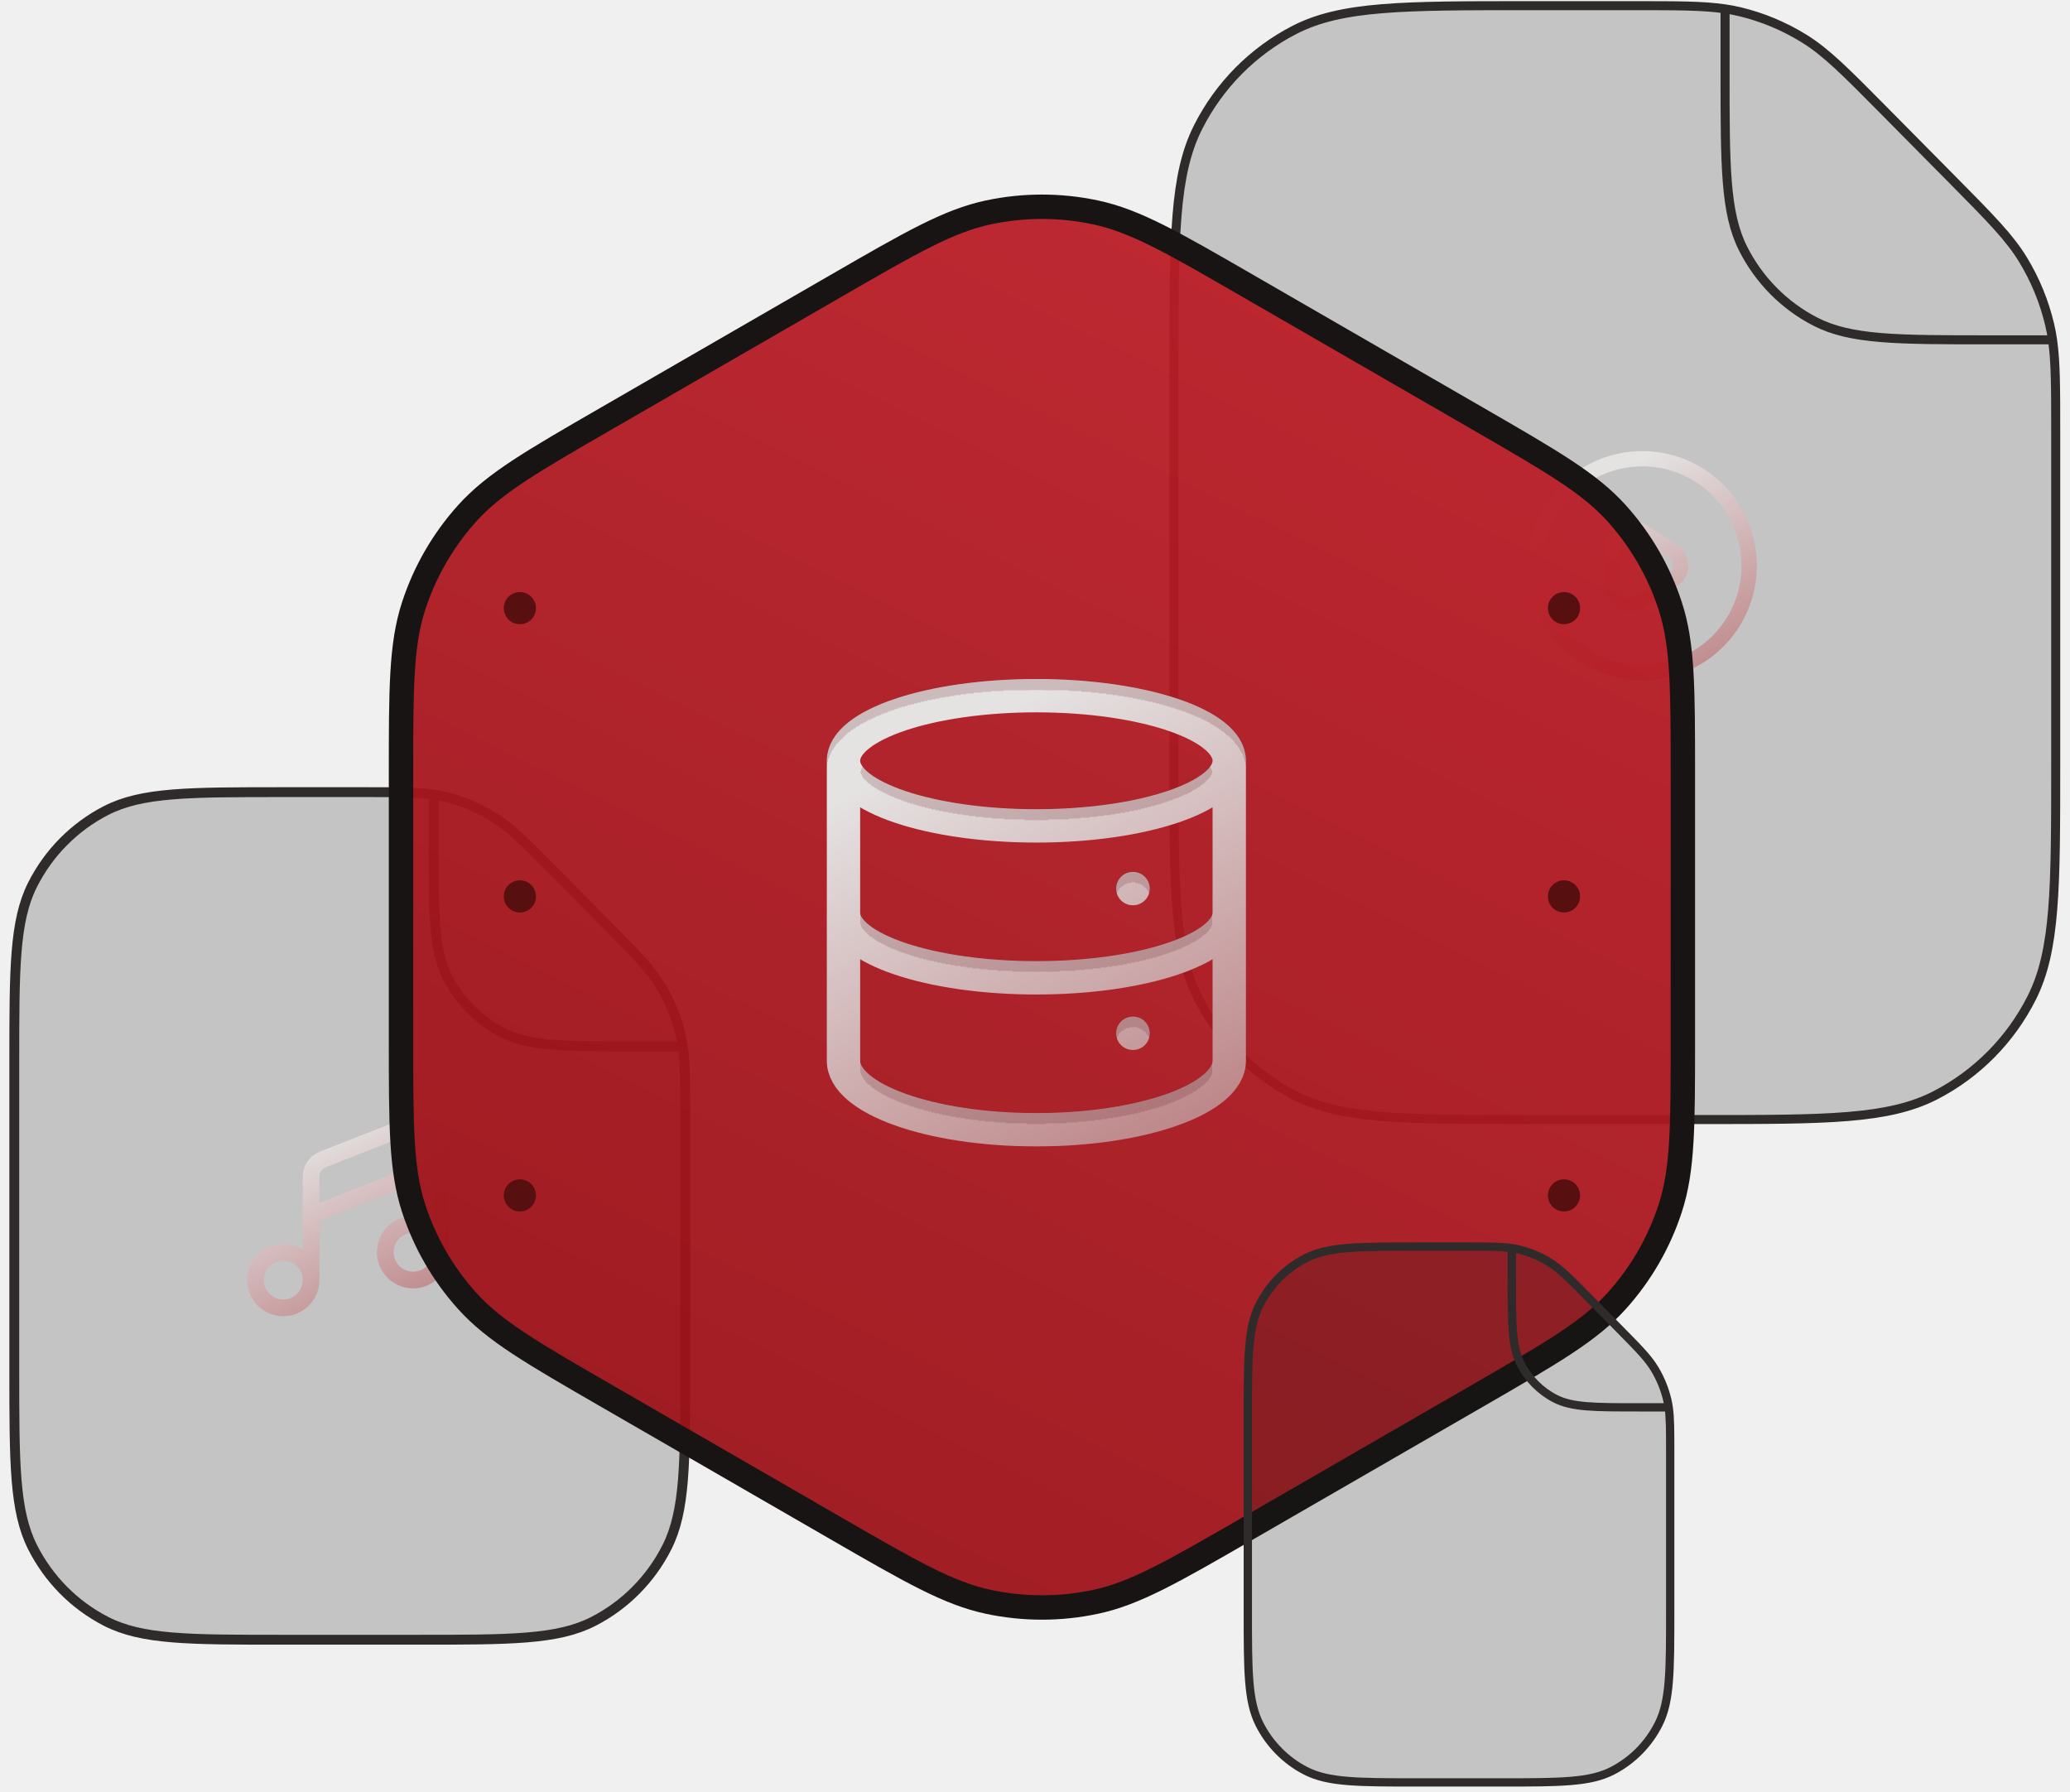
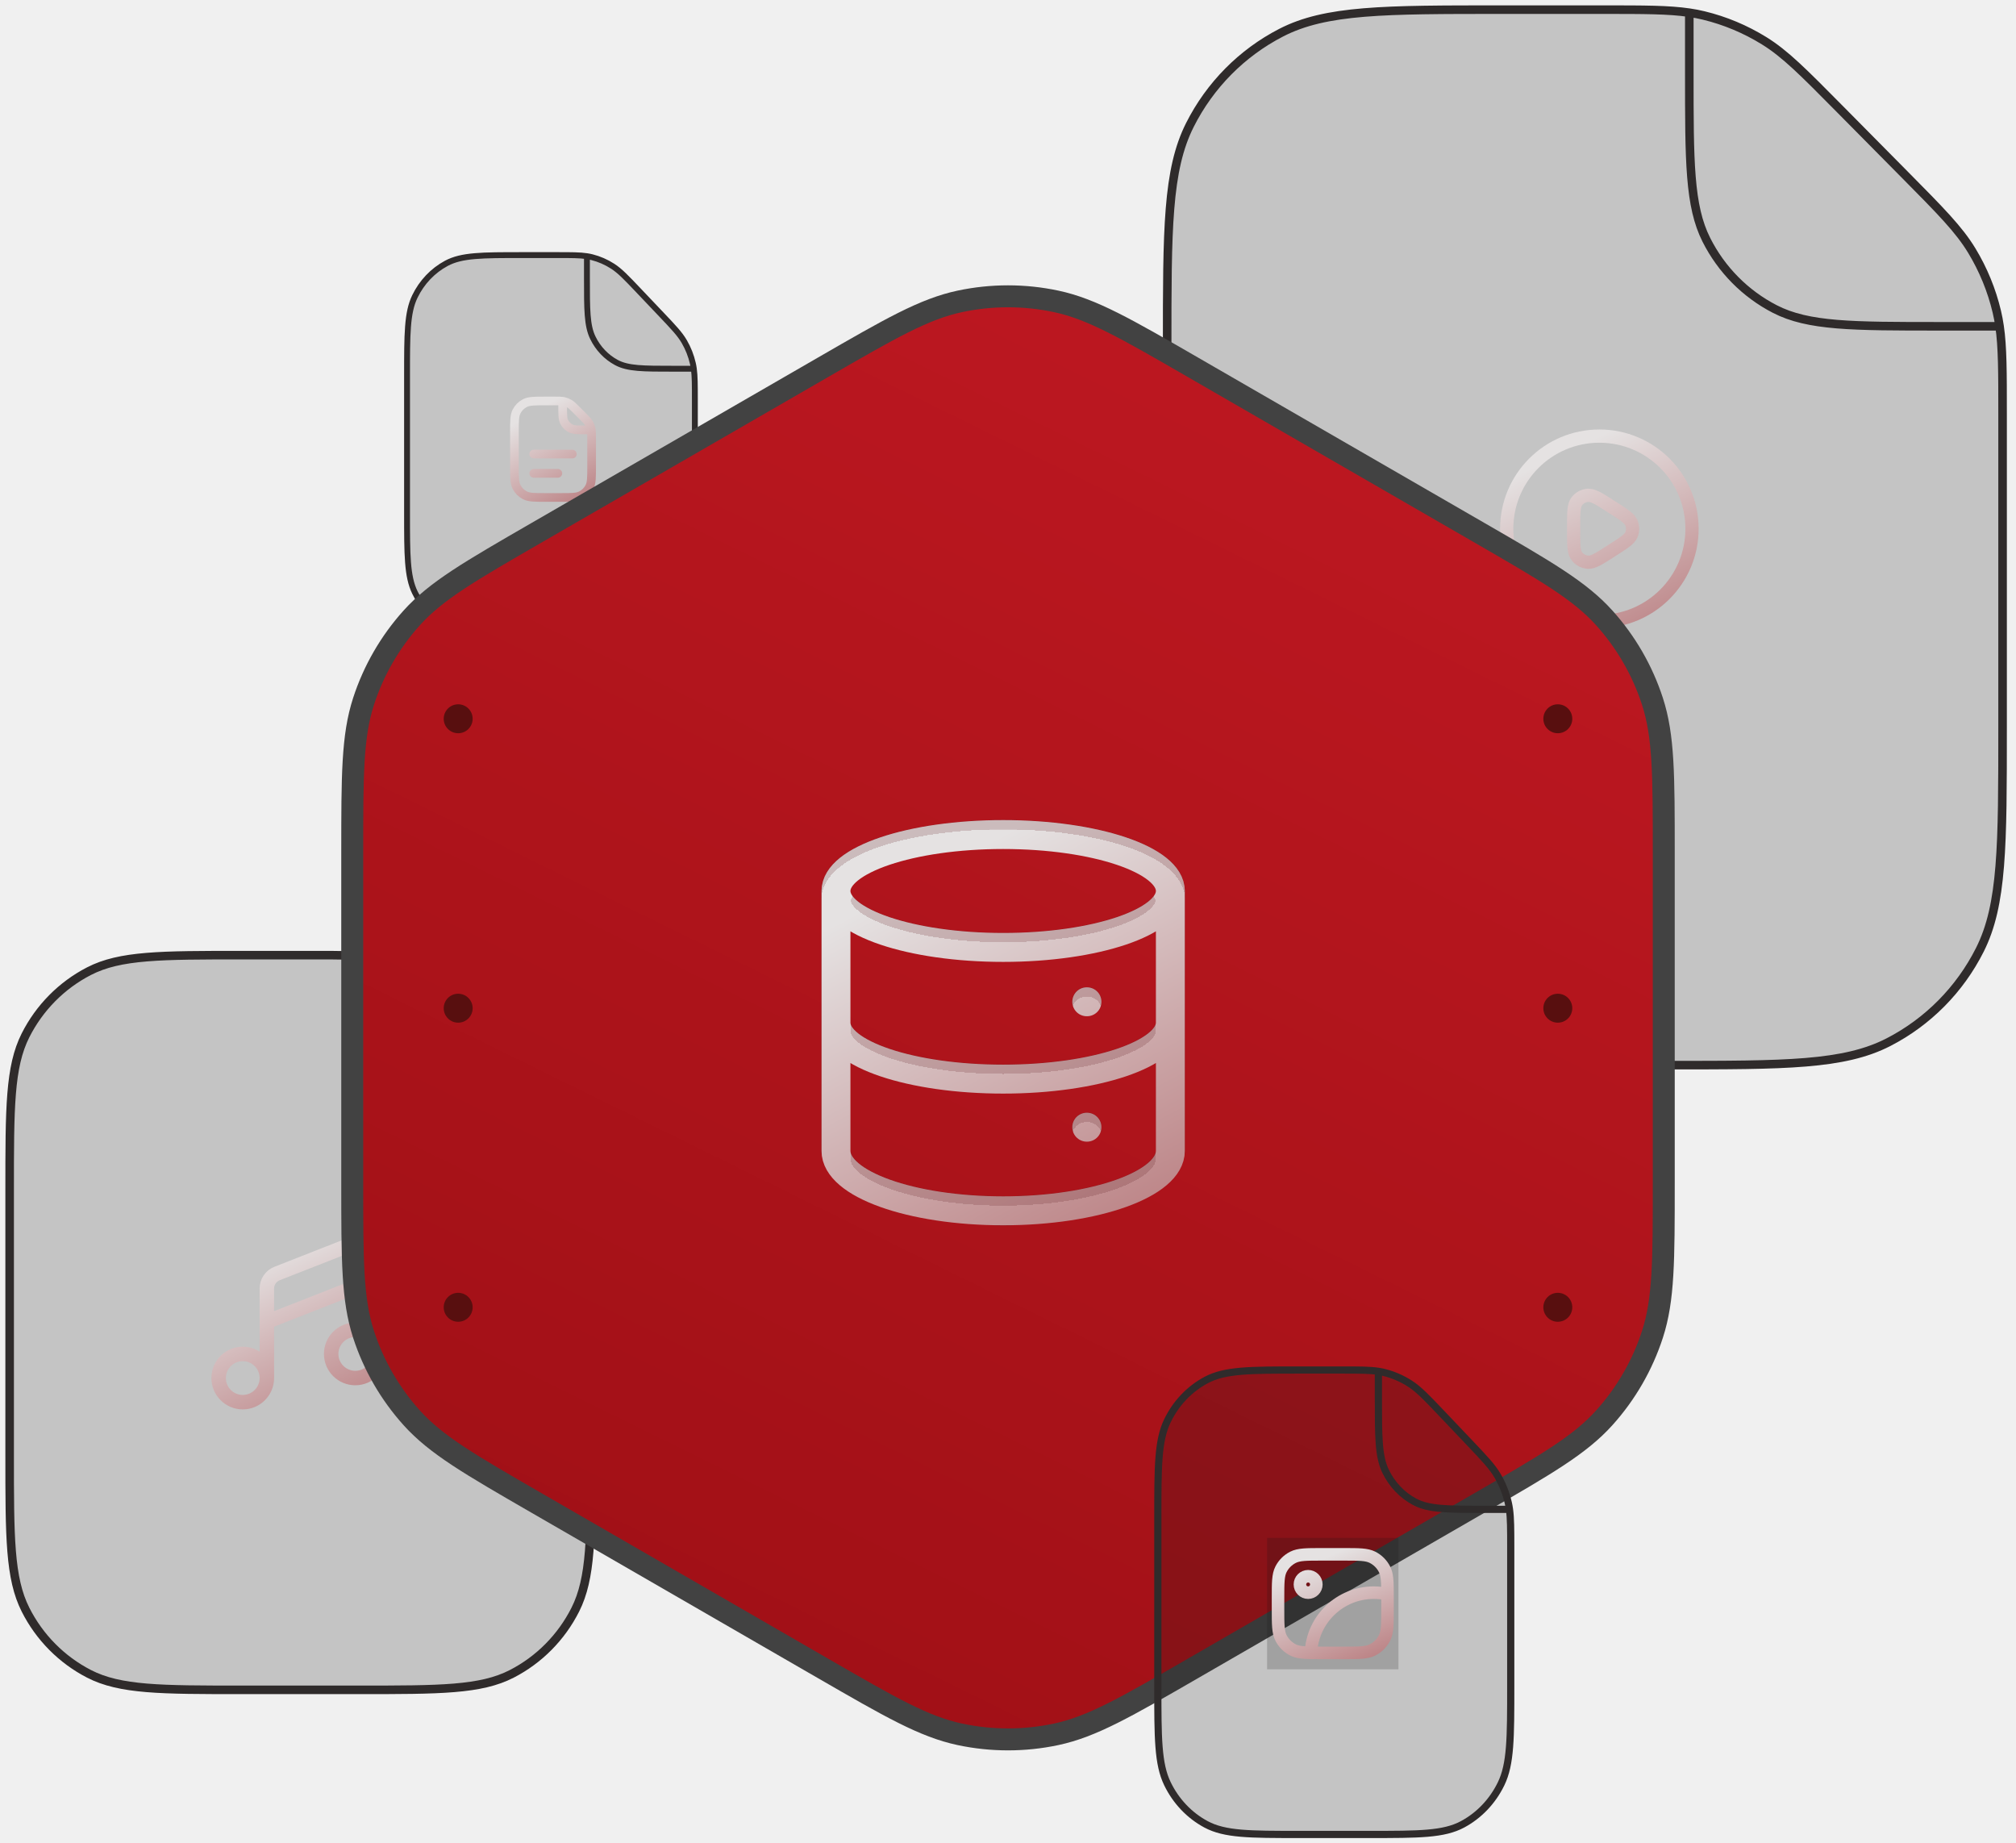
- <svg xmlns="http://www.w3.org/2000/svg" width="186" height="161" viewBox="0 0 186 161" fill="none">
-   <g filter="url(#filter0_b_1986_4941)">
-     <path d="M1.284 122.953C1.284 131.483 1.284 135.748 2.927 139.006C4.372 141.872 6.678 144.202 9.514 145.662C12.738 147.322 16.958 147.322 25.399 147.322H37.457C45.898 147.322 50.118 147.322 53.342 145.662C56.178 144.202 58.484 141.872 59.929 139.006C61.571 135.748 61.571 131.483 61.571 122.953V100.302C61.571 97.305 61.571 95.514 61.355 94.016C61.302 93.651 61.236 93.304 61.155 92.961C60.786 91.407 60.177 89.921 59.35 88.559C58.418 87.022 57.115 85.705 54.508 83.07L49.795 78.307C47.188 75.673 45.885 74.356 44.364 73.414C43.015 72.579 41.545 71.964 40.007 71.591C39.668 71.508 39.324 71.442 38.964 71.389C37.481 71.17 35.708 71.17 32.743 71.17H25.399C16.958 71.17 12.738 71.17 9.514 72.83C6.678 74.29 4.372 76.62 2.927 79.486C1.284 82.744 1.284 87.009 1.284 95.539V122.953Z" fill="#141414" fill-opacity="0.2" />
-     <path d="M38.964 71.389V75.739C38.964 82.136 38.964 85.335 40.196 87.779C41.28 89.928 43.009 91.675 45.136 92.77C47.554 94.016 50.719 94.016 57.05 94.016L61.355 94.016M38.964 71.389C37.481 71.17 35.708 71.17 32.743 71.17H25.399C16.958 71.17 12.738 71.17 9.514 72.83C6.678 74.29 4.372 76.62 2.927 79.486C1.284 82.744 1.284 87.009 1.284 95.539V122.953C1.284 131.483 1.284 135.748 2.927 139.006C4.372 141.872 6.678 144.202 9.514 145.662C12.738 147.322 16.958 147.322 25.399 147.322H37.457C45.898 147.322 50.118 147.322 53.342 145.662C56.178 144.202 58.484 141.872 59.929 139.006C61.571 135.748 61.571 131.483 61.571 122.953V100.302C61.571 97.305 61.571 95.514 61.355 94.016M38.964 71.389C39.324 71.442 39.668 71.508 40.007 71.591C41.545 71.964 43.015 72.579 44.364 73.414C45.885 74.356 47.188 75.673 49.795 78.307L54.508 83.07C57.115 85.705 58.418 87.022 59.35 88.559C60.177 89.921 60.786 91.407 61.155 92.961C61.236 93.304 61.302 93.651 61.355 94.016" stroke="#2F2B2B" stroke-width="0.887" stroke-linecap="round" stroke-linejoin="round" />
+ <svg xmlns="http://www.w3.org/2000/svg" width="209" height="191" viewBox="0 0 209 191" fill="none">
+   <g filter="url(#filter0_b_3761_8967)">
+     <path d="M1 150.783C1 159.313 1 163.578 2.643 166.836C4.088 169.702 6.393 172.032 9.229 173.492C12.453 175.152 16.674 175.152 25.115 175.152H37.172C45.613 175.152 49.834 175.152 53.058 173.492C55.894 172.032 58.199 169.702 59.644 166.836C61.287 163.578 61.287 159.313 61.287 150.783V128.132C61.287 125.135 61.287 123.344 61.07 121.846C61.017 121.481 60.952 121.134 60.871 120.791C60.501 119.237 59.892 117.751 59.066 116.389C58.134 114.852 56.831 113.535 54.224 110.901L49.51 106.137C46.904 103.503 45.6 102.186 44.079 101.244C42.731 100.409 41.261 99.794 39.723 99.421C39.383 99.338 39.04 99.272 38.679 99.219C37.197 99 35.424 99 32.459 99H25.115C16.674 99 12.453 99 9.229 100.66C6.393 102.12 4.088 104.45 2.643 107.316C1 110.574 1 114.839 1 123.369V150.783Z" fill="#141414" fill-opacity="0.2" />
+     <path d="M38.679 99.219V103.569C38.679 109.966 38.679 113.165 39.911 115.609C40.995 117.758 42.724 119.505 44.851 120.601C47.269 121.846 50.435 121.846 56.766 121.846L61.07 121.846M38.679 99.219C37.197 99 35.424 99 32.459 99H25.115C16.674 99 12.453 99 9.229 100.66C6.393 102.12 4.088 104.45 2.643 107.316C1 110.574 1 114.839 1 123.369V150.783C1 159.313 1 163.578 2.643 166.836C4.088 169.702 6.393 172.032 9.229 173.492C12.453 175.152 16.674 175.152 25.115 175.152H37.172C45.613 175.152 49.834 175.152 53.058 173.492C55.894 172.032 58.199 169.702 59.644 166.836C61.287 163.578 61.287 159.313 61.287 150.783V128.132C61.287 125.135 61.287 123.344 61.07 121.846M38.679 99.219C39.04 99.272 39.383 99.338 39.723 99.421C41.261 99.794 42.731 100.409 44.079 101.244C45.6 102.186 46.904 103.503 49.51 106.137L54.224 110.901C56.831 113.535 58.134 114.852 59.066 116.389C59.892 117.751 60.501 119.237 60.871 120.791C60.952 121.134 61.017 121.481 61.07 121.846" stroke="#2F2B2B" stroke-width="0.887" stroke-linecap="round" stroke-linejoin="round" />
  </g>
-   <g clip-path="url(#clip0_1986_4941)">
-     <path d="M27.951 109.17V105.722C27.951 105.037 28.37 104.422 29.008 104.171L37.911 100.674C38.731 100.352 39.618 100.956 39.618 101.837V104.586M27.951 109.17V115.003M27.951 109.17L39.618 104.586M27.951 115.003C27.951 116.384 26.832 117.503 25.451 117.503C24.07 117.503 22.951 116.384 22.951 115.003C22.951 113.622 24.07 112.503 25.451 112.503C26.832 112.503 27.951 113.622 27.951 115.003ZM39.618 104.586V112.503M39.618 112.503C39.618 113.884 38.498 115.003 37.118 115.003C35.737 115.003 34.618 113.884 34.618 112.503C34.618 111.122 35.737 110.003 37.118 110.003C38.498 110.003 39.618 111.122 39.618 112.503Z" stroke="url(#paint0_linear_1986_4941)" stroke-width="1.5" stroke-linecap="round" stroke-linejoin="round" />
+   <g clip-path="url(#clip0_3761_8967)">
+     <path d="M27.666 137V133.553C27.666 132.867 28.086 132.252 28.724 132.001L37.626 128.504C38.446 128.182 39.333 128.786 39.333 129.667V132.417M27.666 137V142.833M27.666 137L39.333 132.417M27.666 142.833C27.666 144.214 26.547 145.333 25.166 145.333C23.786 145.333 22.666 144.214 22.666 142.833C22.666 141.453 23.786 140.333 25.166 140.333C26.547 140.333 27.666 141.453 27.666 142.833ZM39.333 132.417V140.333M39.333 140.333C39.333 141.714 38.214 142.833 36.833 142.833C35.453 142.833 34.333 141.714 34.333 140.333C34.333 138.953 35.453 137.833 36.833 137.833C38.214 137.833 39.333 138.953 39.333 140.333Z" stroke="url(#paint0_linear_3761_8967)" stroke-width="1.5" stroke-linecap="round" stroke-linejoin="round" />
  </g>
-   <g filter="url(#filter1_b_1986_4941)">
-     <g filter="url(#filter2_b_1986_4941)">
-       <path d="M105.489 68.561C105.489 79.771 105.489 85.376 107.648 89.657C109.547 93.423 112.577 96.485 116.304 98.404C120.541 100.585 126.087 100.585 137.18 100.585H153.025C164.118 100.585 169.664 100.585 173.901 98.404C177.628 96.485 180.658 93.423 182.557 89.657C184.716 85.376 184.716 79.771 184.716 68.561V38.794C184.716 34.856 184.716 32.502 184.431 30.532C184.362 30.054 184.276 29.597 184.168 29.147C183.683 27.105 182.883 25.152 181.797 23.361C180.572 21.341 178.859 19.611 175.434 16.149L169.239 9.889C165.814 6.428 164.101 4.697 162.102 3.459C160.33 2.362 158.398 1.553 156.377 1.063C155.931 0.955 155.48 0.868 155.006 0.798C153.057 0.51 150.728 0.51 146.831 0.51H137.18C126.087 0.51 120.541 0.51 116.304 2.691C112.577 4.61 109.547 7.672 107.648 11.438C105.489 15.72 105.489 21.325 105.489 32.534V68.561Z" fill="#141414" fill-opacity="0.2" />
-       <path d="M155.006 0.798V6.514C155.006 14.921 155.006 19.125 156.625 22.336C158.049 25.161 160.322 27.457 163.117 28.896C166.294 30.532 170.454 30.532 178.774 30.532L184.431 30.532M155.006 0.798C153.057 0.51 150.728 0.51 146.831 0.51H137.18C126.087 0.51 120.541 0.51 116.304 2.691C112.577 4.61 109.547 7.672 107.648 11.438C105.489 15.72 105.489 21.325 105.489 32.534V68.561C105.489 79.771 105.489 85.376 107.648 89.657C109.547 93.423 112.577 96.485 116.304 98.404C120.541 100.585 126.087 100.585 137.18 100.585H153.025C164.118 100.585 169.664 100.585 173.901 98.404C177.628 96.485 180.658 93.423 182.557 89.657C184.716 85.376 184.716 79.771 184.716 68.561V38.794C184.716 34.856 184.716 32.502 184.431 30.532M155.006 0.798C155.48 0.868 155.931 0.955 156.377 1.063C158.398 1.553 160.33 2.362 162.102 3.459C164.101 4.697 165.814 6.428 169.239 9.889L175.434 16.149C178.859 19.611 180.572 21.341 181.797 23.361C182.883 25.152 183.683 27.105 184.168 29.147C184.276 29.597 184.362 30.054 184.431 30.532" stroke="#2F2B2B" stroke-width="0.812" stroke-linecap="round" stroke-linejoin="round" />
+   <g filter="url(#filter1_b_3761_8967)">
+     <g filter="url(#filter2_b_3761_8967)">
+       <path d="M121 75.393C121 87.647 121 93.774 123.36 98.455C125.436 102.572 128.748 105.919 132.822 108.017C137.454 110.401 143.517 110.401 155.644 110.401H172.966C185.092 110.401 191.155 110.401 195.787 108.017C199.861 105.919 203.174 102.572 205.249 98.455C207.609 93.774 207.609 87.647 207.609 75.393V42.851C207.609 38.547 207.609 35.973 207.298 33.82C207.222 33.297 207.128 32.798 207.011 32.306C206.481 30.073 205.606 27.939 204.419 25.981C203.08 23.773 201.207 21.881 197.463 18.097L190.691 11.254C186.946 7.47 185.074 5.577 182.889 4.224C180.951 3.025 178.839 2.141 176.63 1.605C176.142 1.486 175.649 1.391 175.131 1.315C173.001 1 170.454 1 166.194 1H155.644C143.517 1 137.454 1 132.822 3.385C128.748 5.483 125.436 8.83 123.36 12.947C121 17.627 121 23.754 121 36.008V75.393Z" fill="#141414" fill-opacity="0.2" />
+       <path d="M175.131 1.315V7.564C175.131 16.755 175.131 21.35 176.901 24.86C178.458 27.948 180.942 30.459 183.998 32.032C187.471 33.82 192.019 33.82 201.114 33.82L207.298 33.82M175.131 1.315C173.001 1 170.454 1 166.194 1H155.644C143.517 1 137.454 1 132.822 3.385C128.748 5.483 125.436 8.83 123.36 12.947C121 17.627 121 23.754 121 36.008V75.393C121 87.647 121 93.774 123.36 98.455C125.436 102.572 128.748 105.919 132.822 108.017C137.454 110.401 143.517 110.401 155.644 110.401H172.966C185.092 110.401 191.155 110.401 195.787 108.017C199.861 105.919 203.174 102.572 205.249 98.455C207.609 93.774 207.609 87.647 207.609 75.393V42.851C207.609 38.547 207.609 35.973 207.298 33.82M175.131 1.315C175.649 1.391 176.142 1.486 176.63 1.605C178.839 2.141 180.951 3.025 182.889 4.224C185.074 5.577 186.946 7.47 190.691 11.254L197.463 18.097C201.207 21.881 203.08 23.773 204.419 25.981C205.606 27.939 206.481 30.073 207.011 32.306C207.128 32.798 207.222 33.297 207.298 33.82" stroke="#2F2B2B" stroke-width="0.887" stroke-linecap="round" stroke-linejoin="round" />
    </g>
-     <path d="M157.173 50.821C157.173 56.126 152.873 60.426 147.568 60.426C142.263 60.426 137.963 56.126 137.963 50.821C137.963 45.517 142.263 41.216 147.568 41.216C152.873 41.216 157.173 45.517 157.173 50.821Z" stroke="url(#paint1_linear_1986_4941)" stroke-width="1.372" stroke-linecap="round" stroke-linejoin="round" />
-     <path d="M144.9 50.71C144.9 49.182 144.9 48.418 145.219 47.992C145.498 47.62 145.924 47.387 146.387 47.354C146.918 47.316 147.561 47.729 148.846 48.556L149.019 48.667C150.134 49.384 150.692 49.742 150.885 50.198C151.053 50.596 151.053 51.046 150.885 51.444C150.692 51.9 150.134 52.259 149.019 52.976L148.846 53.087C147.561 53.913 146.918 54.326 146.387 54.288C145.924 54.255 145.498 54.023 145.219 53.651C144.9 53.224 144.9 52.46 144.9 50.932V50.71Z" stroke="url(#paint2_linear_1986_4941)" stroke-width="1.372" stroke-linecap="round" stroke-linejoin="round" />
+     <path d="M175.412 54.807C175.412 60.111 171.112 64.412 165.807 64.412C160.502 64.412 156.202 60.111 156.202 54.807C156.202 49.502 160.502 45.202 165.807 45.202C171.112 45.202 175.412 49.502 175.412 54.807Z" stroke="url(#paint1_linear_3761_8967)" stroke-width="1.372" stroke-linecap="round" stroke-linejoin="round" />
+     <path d="M163.139 54.696C163.139 53.168 163.139 52.404 163.458 51.977C163.737 51.605 164.163 51.373 164.626 51.34C165.157 51.302 165.8 51.715 167.085 52.541L167.258 52.652C168.373 53.369 168.931 53.728 169.124 54.184C169.292 54.582 169.292 55.032 169.124 55.43C168.931 55.886 168.373 56.244 167.258 56.961L167.085 57.072C165.8 57.899 165.157 58.312 164.626 58.274C164.163 58.241 163.737 58.008 163.458 57.636C163.139 57.21 163.139 56.446 163.139 54.918V54.696Z" stroke="url(#paint2_linear_3761_8967)" stroke-width="1.372" stroke-linecap="round" stroke-linejoin="round" />
  </g>
-   <g filter="url(#filter3_b_1986_4941)">
-     <path d="M75.127 25.679C81.866 21.788 85.235 19.843 88.816 19.082C91.986 18.408 95.261 18.408 98.43 19.082C102.012 19.843 105.381 21.788 112.119 25.679L132.718 37.571C139.456 41.462 142.825 43.407 145.276 46.128C147.444 48.536 149.081 51.372 150.082 54.454C151.214 57.936 151.214 61.827 151.214 69.607V93.393C151.214 101.173 151.214 105.064 150.082 108.546C149.081 111.628 147.444 114.464 145.276 116.872C142.825 119.593 139.456 121.538 132.718 125.429L112.119 137.321C105.381 141.212 102.012 143.157 98.43 143.918C95.261 144.592 91.986 144.592 88.816 143.918C85.235 143.157 81.866 141.212 75.127 137.321L54.529 125.429C47.79 121.538 44.421 119.593 41.971 116.872C39.803 114.464 38.165 111.628 37.164 108.546C36.033 105.064 36.033 101.173 36.033 93.393V69.607C36.033 61.827 36.033 57.936 37.164 54.454C38.165 51.372 39.803 48.536 41.971 46.128C44.421 43.407 47.79 41.462 54.529 37.571L75.127 25.679Z" fill="#B3151D" fill-opacity="0.9" />
-     <path d="M75.127 25.679C81.866 21.788 85.235 19.843 88.816 19.082C91.986 18.408 95.261 18.408 98.43 19.082C102.012 19.843 105.381 21.788 112.119 25.679L132.718 37.571C139.456 41.462 142.825 43.407 145.276 46.128C147.444 48.536 149.081 51.372 150.082 54.454C151.214 57.936 151.214 61.827 151.214 69.607V93.393C151.214 101.173 151.214 105.064 150.082 108.546C149.081 111.628 147.444 114.464 145.276 116.872C142.825 119.593 139.456 121.538 132.718 125.429L112.119 137.321C105.381 141.212 102.012 143.157 98.43 143.918C95.261 144.592 91.986 144.592 88.816 143.918C85.235 143.157 81.866 141.212 75.127 137.321L54.529 125.429C47.79 121.538 44.421 119.593 41.971 116.872C39.803 114.464 38.165 111.628 37.164 108.546C36.033 105.064 36.033 101.173 36.033 93.393V69.607C36.033 61.827 36.033 57.936 37.164 54.454C38.165 51.372 39.803 48.536 41.971 46.128C44.421 43.407 47.79 41.462 54.529 37.571L75.127 25.679Z" fill="url(#paint3_linear_1986_4941)" fill-opacity="0.4" style="mix-blend-mode:overlay" />
-     <path d="M75.127 25.679C81.866 21.788 85.235 19.843 88.816 19.082C91.986 18.408 95.261 18.408 98.43 19.082C102.012 19.843 105.381 21.788 112.119 25.679L132.718 37.571C139.456 41.462 142.825 43.407 145.276 46.128C147.444 48.536 149.081 51.372 150.082 54.454C151.214 57.936 151.214 61.827 151.214 69.607V93.393C151.214 101.173 151.214 105.064 150.082 108.546C149.081 111.628 147.444 114.464 145.276 116.872C142.825 119.593 139.456 121.538 132.718 125.429L112.119 137.321C105.381 141.212 102.012 143.157 98.43 143.918C95.261 144.592 91.986 144.592 88.816 143.918C85.235 143.157 81.866 141.212 75.127 137.321L54.529 125.429C47.79 121.538 44.421 119.593 41.971 116.872C39.803 114.464 38.165 111.628 37.164 108.546C36.033 105.064 36.033 101.173 36.033 93.393V69.607C36.033 61.827 36.033 57.936 37.164 54.454C38.165 51.372 39.803 48.536 41.971 46.128C44.421 43.407 47.79 41.462 54.529 37.571L75.127 25.679Z" stroke="#181414" stroke-width="2.192" stroke-linecap="round" stroke-linejoin="round" />
+   <g filter="url(#filter3_b_3761_8967)">
+     <path d="M42.199 53.137C42.199 57.535 42.199 59.734 43.012 61.413C43.727 62.891 44.869 64.092 46.272 64.845C47.868 65.701 49.957 65.701 54.135 65.701H60.102C64.28 65.701 66.369 65.701 67.964 64.845C69.368 64.092 70.509 62.891 71.224 61.413C72.037 59.734 72.037 57.535 72.037 53.137V41.459C72.037 39.914 72.037 38.991 71.93 38.218C71.904 38.03 71.872 37.851 71.831 37.675C71.648 36.873 71.347 36.107 70.938 35.405C70.477 34.612 69.832 33.933 68.542 32.575L66.209 30.12C64.919 28.762 64.273 28.083 63.521 27.597C62.853 27.166 62.126 26.849 61.364 26.657C61.197 26.614 61.026 26.58 60.848 26.553C60.114 26.44 59.237 26.44 57.769 26.44H54.135C49.957 26.44 47.868 26.44 46.272 27.296C44.869 28.049 43.727 29.25 43.012 30.727C42.199 32.407 42.199 34.606 42.199 39.003V53.137Z" fill="#141414" fill-opacity="0.2" />
+     <path d="M60.848 26.553V28.796C60.848 32.094 60.848 33.743 61.458 35.003C61.994 36.111 62.85 37.012 63.903 37.576C65.1 38.218 66.666 38.218 69.799 38.218L71.93 38.218M60.848 26.553C60.114 26.44 59.237 26.44 57.769 26.44H54.135C49.957 26.44 47.868 26.44 46.272 27.296C44.869 28.049 43.727 29.25 43.012 30.727C42.199 32.407 42.199 34.606 42.199 39.003V53.137C42.199 57.535 42.199 59.734 43.012 61.413C43.727 62.891 44.869 64.092 46.272 64.845C47.868 65.701 49.957 65.701 54.135 65.701H60.102C64.28 65.701 66.369 65.701 67.964 64.845C69.368 64.092 70.509 62.891 71.224 61.413C72.037 59.734 72.037 57.535 72.037 53.137V41.459C72.037 39.914 72.037 38.991 71.93 38.218M60.848 26.553C61.026 26.58 61.197 26.614 61.364 26.657C62.126 26.849 62.853 27.166 63.521 27.597C64.273 28.083 64.919 28.762 66.209 30.12L68.542 32.575C69.832 33.933 70.477 34.612 70.938 35.405C71.347 36.107 71.648 36.873 71.831 37.675C71.872 37.851 71.904 38.03 71.93 38.218" stroke="#2F2B2B" stroke-width="0.609" stroke-linecap="round" stroke-linejoin="round" />
  </g>
-   <g filter="url(#filter4_i_1986_4941)">
-     <path d="M110.457 68.35V82M110.457 68.35C110.457 71.581 102.696 74.2 93.123 74.2C83.55 74.2 75.79 71.581 75.79 68.35M110.457 68.35C110.457 65.119 102.696 62.5 93.123 62.5C83.55 62.5 75.79 65.119 75.79 68.35M110.457 82V95.284C110.457 98.717 102.696 101.5 93.123 101.5C83.55 101.5 75.79 98.717 75.79 95.284V82M110.457 82C110.457 85.231 102.696 87.85 93.123 87.85C83.55 87.85 75.79 85.231 75.79 82M75.79 82V68.35M101.79 79.833H101.812M101.79 92.833H101.812" stroke="url(#paint4_linear_1986_4941)" stroke-width="3" stroke-linecap="round" stroke-linejoin="round" />
+   <g clip-path="url(#clip1_3761_8967)">
+     <path d="M58.333 41.59V42.161C58.333 43.001 58.333 43.421 58.496 43.742C58.64 44.024 58.87 44.254 59.152 44.398C59.473 44.561 59.893 44.561 60.733 44.561L61.304 44.561M58.333 41.59C58.136 41.561 57.901 41.561 57.508 41.561H56.533C55.413 41.561 54.853 41.561 54.425 41.779C54.049 41.971 53.743 42.277 53.551 42.653C53.333 43.081 53.333 43.641 53.333 44.761V48.361C53.333 49.481 53.333 50.041 53.551 50.469C53.743 50.846 54.049 51.151 54.425 51.343C54.853 51.561 55.413 51.561 56.533 51.561H58.133C59.253 51.561 59.813 51.561 60.241 51.343C60.617 51.151 60.923 50.846 61.115 50.469C61.333 50.041 61.333 49.481 61.333 48.361V45.387C61.333 44.993 61.333 44.758 61.304 44.561M58.333 41.59C58.381 41.597 58.426 41.606 58.471 41.616C58.675 41.665 58.871 41.746 59.05 41.856C59.251 41.98 59.424 42.153 59.77 42.498L60.396 43.124C60.742 43.47 60.915 43.643 61.038 43.845C61.148 44.023 61.229 44.219 61.278 44.423C61.289 44.468 61.297 44.513 61.304 44.561M55.333 47.061H59.333M55.333 49.061H57.833" stroke="url(#paint3_linear_3761_8967)" stroke-width="0.9" stroke-linecap="round" stroke-linejoin="round" />
  </g>
-   <circle cx="46.714" cy="54.637" r="1.445" fill="#580F0F" />
-   <circle cx="46.714" cy="107.4" r="1.445" fill="#580F0F" />
-   <circle cx="140.533" cy="54.637" r="1.445" fill="#580F0F" />
-   <circle cx="140.533" cy="107.4" r="1.445" fill="#580F0F" />
-   <circle cx="140.533" cy="80.537" r="1.445" fill="#580F0F" />
-   <circle cx="46.714" cy="80.537" r="1.445" fill="#580F0F" />
-   <g filter="url(#filter5_b_1986_4941)">
-     <path d="M112.123 144.735C112.123 150.127 112.123 152.823 113.157 154.883C114.067 156.694 115.519 158.167 117.304 159.09C119.334 160.14 121.991 160.14 127.304 160.14H134.895C140.209 160.14 142.866 160.14 144.895 159.09C146.681 158.167 148.132 156.694 149.042 154.883C150.076 152.823 150.076 150.127 150.076 144.735V130.416C150.076 128.521 150.076 127.389 149.94 126.442C149.906 126.211 149.865 125.992 149.814 125.775C149.581 124.793 149.198 123.854 148.678 122.992C148.091 122.021 147.271 121.188 145.63 119.523L142.662 116.512C141.021 114.847 140.201 114.014 139.243 113.419C138.394 112.891 137.469 112.502 136.501 112.266C136.287 112.214 136.071 112.172 135.844 112.138C134.91 112 133.794 112 131.928 112H127.304C121.991 112 119.334 112 117.304 113.049C115.519 113.972 114.067 115.445 113.157 117.257C112.123 119.316 112.123 122.013 112.123 127.405V144.735Z" fill="#141414" fill-opacity="0.2" />
-     <path d="M135.844 112.138V114.888C135.844 118.932 135.844 120.955 136.619 122.499C137.302 123.858 138.39 124.963 139.729 125.655C141.251 126.442 143.244 126.442 147.23 126.442L149.94 126.442M135.844 112.138C134.91 112 133.794 112 131.928 112H127.304C121.991 112 119.334 112 117.304 113.049C115.519 113.972 114.067 115.445 113.157 117.257C112.123 119.316 112.123 122.013 112.123 127.405V144.735C112.123 150.127 112.123 152.823 113.157 154.883C114.067 156.694 115.519 158.167 117.304 159.09C119.334 160.14 121.991 160.14 127.304 160.14H134.895C140.209 160.14 142.866 160.14 144.895 159.09C146.681 158.167 148.132 156.694 149.042 154.883C150.076 152.823 150.076 150.127 150.076 144.735V130.416C150.076 128.521 150.076 127.389 149.94 126.442M135.844 112.138C136.071 112.172 136.287 112.214 136.501 112.266C137.469 112.502 138.394 112.891 139.243 113.419C140.201 114.014 141.021 114.847 142.662 116.512L145.63 119.523C147.271 121.188 148.091 122.021 148.678 122.992C149.198 123.854 149.581 124.793 149.814 125.775C149.865 125.992 149.906 126.211 149.94 126.442" stroke="#2F2B2B" stroke-width="0.746" stroke-linecap="round" stroke-linejoin="round" />
+   <g filter="url(#filter4_b_3761_8967)">
+     <path d="M85.3 38.085C92.295 34.047 95.792 32.028 99.51 31.237C102.8 30.538 106.2 30.538 109.49 31.237C113.208 32.028 116.705 34.047 123.7 38.085L153.283 55.165C160.278 59.203 163.775 61.222 166.318 64.047C168.569 66.547 170.269 69.491 171.308 72.69C172.483 76.305 172.483 80.344 172.483 88.42V122.58C172.483 130.656 172.483 134.695 171.308 138.31C170.269 141.509 168.569 144.453 166.318 146.953C163.775 149.778 160.278 151.797 153.283 155.835L123.7 172.915C116.705 176.953 113.208 178.972 109.49 179.763C106.2 180.462 102.8 180.462 99.51 179.763C95.792 178.972 92.295 176.953 85.3 172.915L55.717 155.835C48.722 151.797 45.225 149.778 42.681 146.953C40.431 144.453 38.731 141.509 37.692 138.31C36.517 134.695 36.517 130.656 36.517 122.58V88.42C36.517 80.344 36.517 76.305 37.692 72.69C38.731 69.491 40.431 66.547 42.681 64.047C45.225 61.222 48.722 59.203 55.717 55.165L85.3 38.085Z" fill="#B3151D" />
+     <path d="M85.3 38.085C92.295 34.047 95.792 32.028 99.51 31.237C102.8 30.538 106.2 30.538 109.49 31.237C113.208 32.028 116.705 34.047 123.7 38.085L153.283 55.165C160.278 59.203 163.775 61.222 166.318 64.047C168.569 66.547 170.269 69.491 171.308 72.69C172.483 76.305 172.483 80.344 172.483 88.42V122.58C172.483 130.656 172.483 134.695 171.308 138.31C170.269 141.509 168.569 144.453 166.318 146.953C163.775 149.778 160.278 151.797 153.283 155.835L123.7 172.915C116.705 176.953 113.208 178.972 109.49 179.763C106.2 180.462 102.8 180.462 99.51 179.763C95.792 178.972 92.295 176.953 85.3 172.915L55.717 155.835C48.722 151.797 45.225 149.778 42.681 146.953C40.431 144.453 38.731 141.509 37.692 138.31C36.517 134.695 36.517 130.656 36.517 122.58V88.42C36.517 80.344 36.517 76.305 37.692 72.69C38.731 69.491 40.431 66.547 42.681 64.047C45.225 61.222 48.722 59.203 55.717 55.165L85.3 38.085Z" fill="url(#paint4_linear_3761_8967)" fill-opacity="0.4" style="mix-blend-mode:overlay" />
+     <path d="M85.3 38.085C92.295 34.047 95.792 32.028 99.51 31.237C102.8 30.538 106.2 30.538 109.49 31.237C113.208 32.028 116.705 34.047 123.7 38.085L153.283 55.165C160.278 59.203 163.775 61.222 166.318 64.047C168.569 66.547 170.269 69.491 171.308 72.69C172.483 76.305 172.483 80.344 172.483 88.42V122.58C172.483 130.656 172.483 134.695 171.308 138.31C170.269 141.509 168.569 144.453 166.318 146.953C163.775 149.778 160.278 151.797 153.283 155.835L123.7 172.915C116.705 176.953 113.208 178.972 109.49 179.763C106.2 180.462 102.8 180.462 99.51 179.763C95.792 178.972 92.295 176.953 85.3 172.915L55.717 155.835C48.722 151.797 45.225 149.778 42.681 146.953C40.431 144.453 38.731 141.509 37.692 138.31C36.517 134.695 36.517 130.656 36.517 122.58V88.42C36.517 80.344 36.517 76.305 37.692 72.69C38.731 69.491 40.431 66.547 42.681 64.047C45.225 61.222 48.722 59.203 55.717 55.165L85.3 38.085Z" stroke="#424242" stroke-width="2.276" stroke-linecap="round" stroke-linejoin="round" />
+   </g>
+   <g filter="url(#filter5_i_3761_8967)">
+     <path d="M121.333 92.35V106M121.333 92.35C121.333 95.581 113.573 98.2 104 98.2C94.427 98.2 86.666 95.581 86.666 92.35M121.333 92.35C121.333 89.119 113.573 86.5 104 86.5C94.427 86.5 86.666 89.119 86.666 92.35M121.333 106V119.284C121.333 122.717 113.573 125.5 104 125.5C94.427 125.5 86.666 122.717 86.666 119.284V106M121.333 106C121.333 109.231 113.573 111.85 104 111.85C94.427 111.85 86.666 109.231 86.666 106M86.666 106V92.35M112.666 103.833H112.688M112.666 116.833H112.688" stroke="url(#paint5_linear_3761_8967)" stroke-width="3" stroke-linecap="round" stroke-linejoin="round" />
+   </g>
+   <circle cx="47.5" cy="74.5" r="1.5" fill="#580F0F" />
+   <circle cx="47.5" cy="135.5" r="1.5" fill="#580F0F" />
+   <circle cx="161.5" cy="74.5" r="1.5" fill="#580F0F" />
+   <circle cx="161.5" cy="135.5" r="1.5" fill="#580F0F" />
+   <circle cx="161.5" cy="104.5" r="1.5" fill="#580F0F" />
+   <circle cx="47.5" cy="104.5" r="1.5" fill="#580F0F" />
+   <g filter="url(#filter6_b_3761_8967)">
+     <path d="M120.033 174.735C120.033 180.127 120.033 182.823 121.03 184.883C121.907 186.694 123.306 188.167 125.027 189.09C126.984 190.14 129.545 190.14 134.668 190.14H141.985C147.107 190.14 149.669 190.14 151.625 189.09C153.346 188.167 154.745 186.694 155.622 184.883C156.619 182.823 156.619 180.127 156.619 174.735V160.416C156.619 158.521 156.619 157.389 156.488 156.442C156.456 156.211 156.416 155.992 156.367 155.775C156.142 154.793 155.773 153.854 155.271 152.992C154.706 152.021 153.915 151.188 152.333 149.523L149.472 146.512C147.891 144.847 147.1 144.014 146.177 143.419C145.358 142.891 144.466 142.502 143.533 142.266C143.327 142.214 143.118 142.172 142.899 142.138C142 142 140.924 142 139.124 142H134.668C129.545 142 126.984 142 125.027 143.049C123.306 143.972 121.907 145.445 121.03 147.257C120.033 149.316 120.033 152.013 120.033 157.405V174.735Z" fill="#141414" fill-opacity="0.2" />
+     <path d="M142.899 142.138V144.888C142.899 148.932 142.899 150.955 143.647 152.499C144.305 153.858 145.354 154.963 146.645 155.655C148.112 156.442 150.033 156.442 153.875 156.442L156.488 156.442M142.899 142.138C142 142 140.924 142 139.124 142H134.668C129.545 142 126.984 142 125.027 143.049C123.306 143.972 121.907 145.445 121.03 147.257C120.033 149.316 120.033 152.013 120.033 157.405V174.735C120.033 180.127 120.033 182.823 121.03 184.883C121.907 186.694 123.306 188.167 125.027 189.09C126.984 190.14 129.545 190.14 134.668 190.14H141.985C147.107 190.14 149.669 190.14 151.625 189.09C153.346 188.167 154.745 186.694 155.622 184.883C156.619 182.823 156.619 180.127 156.619 174.735V160.416C156.619 158.521 156.619 157.389 156.488 156.442M142.899 142.138C143.118 142.172 143.327 142.214 143.533 142.266C144.466 142.502 145.358 142.891 146.177 143.419C147.1 144.014 147.891 144.847 149.472 146.512L152.333 149.523C153.915 151.188 154.706 152.021 155.271 152.992C155.773 153.854 156.142 154.793 156.367 155.775C156.416 155.992 156.456 156.211 156.488 156.442" stroke="#2F2B2B" stroke-width="0.746" stroke-linecap="round" stroke-linejoin="round" />
+   </g>
+   <g clip-path="url(#clip2_3761_8967)">
+     <rect width="13.62" height="13.62" transform="translate(131.359 159.404)" fill="#141414" fill-opacity="0.2" />
+     <path d="M143.844 165.233C143.387 165.132 142.913 165.079 142.426 165.079C138.918 165.079 136.057 167.845 135.906 171.315M143.844 165.233C143.844 165.365 143.844 165.502 143.844 165.646V166.781C143.844 168.371 143.844 169.165 143.535 169.772C143.263 170.306 142.829 170.74 142.295 171.012C141.688 171.321 140.893 171.321 139.304 171.321H137.034C136.604 171.321 136.231 171.321 135.906 171.315M143.844 165.233C143.842 163.915 143.816 163.208 143.535 162.656C143.263 162.122 142.829 161.688 142.295 161.416C141.688 161.106 140.893 161.106 139.304 161.106H137.034C135.445 161.106 134.65 161.106 134.043 161.416C133.51 161.688 133.075 162.122 132.803 162.656C132.494 163.263 132.494 164.057 132.494 165.646V166.781C132.494 168.371 132.494 169.165 132.803 169.772C133.075 170.306 133.51 170.74 134.043 171.012C134.486 171.238 135.028 171.299 135.906 171.315M135.615 165.079C135.145 165.079 134.764 164.698 134.764 164.228C134.764 163.757 135.145 163.376 135.615 163.376C136.086 163.376 136.467 163.757 136.467 164.228C136.467 164.698 136.086 165.079 135.615 165.079Z" stroke="url(#paint6_linear_3761_8967)" stroke-width="1.3" stroke-linecap="round" stroke-linejoin="round" />
  </g>
  <defs>
-     <filter id="filter0_b_1986_4941" x="-2.814" y="67.071" width="68.484" height="84.35" filterUnits="userSpaceOnUse" color-interpolation-filters="sRGB">
+     <filter id="filter0_b_3761_8967" x="-3.099" y="94.901" width="68.485" height="84.35" filterUnits="userSpaceOnUse" color-interpolation-filters="sRGB">
      <feFlood flood-opacity="0" result="BackgroundImageFix" />
      <feGaussianBlur in="BackgroundImageFix" stdDeviation="1.828" />
-       <feComposite in2="SourceAlpha" operator="in" result="effect1_backgroundBlur_1986_4941" />
-       <feBlend mode="normal" in="SourceGraphic" in2="effect1_backgroundBlur_1986_4941" result="shape" />
+       <feComposite in2="SourceAlpha" operator="in" result="effect1_backgroundBlur_3761_8967" />
+       <feBlend mode="normal" in="SourceGraphic" in2="effect1_backgroundBlur_3761_8967" result="shape" />
    </filter>
-     <filter id="filter1_b_1986_4941" x="92.279" y="-12.7" width="105.647" height="126.496" filterUnits="userSpaceOnUse" color-interpolation-filters="sRGB">
+     <filter id="filter1_b_3761_8967" x="106.559" y="-13.441" width="115.491" height="138.284" filterUnits="userSpaceOnUse" color-interpolation-filters="sRGB">
      <feFlood flood-opacity="0" result="BackgroundImageFix" />
-       <feGaussianBlur in="BackgroundImageFix" stdDeviation="6.402" />
-       <feComposite in2="SourceAlpha" operator="in" result="effect1_backgroundBlur_1986_4941" />
-       <feBlend mode="normal" in="SourceGraphic" in2="effect1_backgroundBlur_1986_4941" result="shape" />
+       <feGaussianBlur in="BackgroundImageFix" stdDeviation="6.999" />
+       <feComposite in2="SourceAlpha" operator="in" result="effect1_backgroundBlur_3761_8967" />
+       <feBlend mode="normal" in="SourceGraphic" in2="effect1_backgroundBlur_3761_8967" result="shape" />
    </filter>
-     <filter id="filter2_b_1986_4941" x="101.74" y="-3.24" width="86.725" height="107.574" filterUnits="userSpaceOnUse" color-interpolation-filters="sRGB">
+     <filter id="filter2_b_3761_8967" x="116.901" y="-3.099" width="94.807" height="117.599" filterUnits="userSpaceOnUse" color-interpolation-filters="sRGB">
      <feFlood flood-opacity="0" result="BackgroundImageFix" />
-       <feGaussianBlur in="BackgroundImageFix" stdDeviation="1.672" />
-       <feComposite in2="SourceAlpha" operator="in" result="effect1_backgroundBlur_1986_4941" />
-       <feBlend mode="normal" in="SourceGraphic" in2="effect1_backgroundBlur_1986_4941" result="shape" />
+       <feGaussianBlur in="BackgroundImageFix" stdDeviation="1.828" />
+       <feComposite in2="SourceAlpha" operator="in" result="effect1_backgroundBlur_3761_8967" />
+       <feBlend mode="normal" in="SourceGraphic" in2="effect1_backgroundBlur_3761_8967" result="shape" />
    </filter>
-     <filter id="filter3_b_1986_4941" x="25.905" y="8.449" width="135.436" height="146.101" filterUnits="userSpaceOnUse" color-interpolation-filters="sRGB">
+     <filter id="filter3_b_3761_8967" x="39.387" y="23.628" width="35.463" height="44.885" filterUnits="userSpaceOnUse" color-interpolation-filters="sRGB">
      <feFlood flood-opacity="0" result="BackgroundImageFix" />
-       <feGaussianBlur in="BackgroundImageFix" stdDeviation="4.516" />
-       <feComposite in2="SourceAlpha" operator="in" result="effect1_backgroundBlur_1986_4941" />
-       <feBlend mode="normal" in="SourceGraphic" in2="effect1_backgroundBlur_1986_4941" result="shape" />
+       <feGaussianBlur in="BackgroundImageFix" stdDeviation="1.254" />
+       <feComposite in2="SourceAlpha" operator="in" result="effect1_backgroundBlur_3761_8967" />
+       <feBlend mode="normal" in="SourceGraphic" in2="effect1_backgroundBlur_3761_8967" result="shape" />
    </filter>
-     <filter id="filter4_i_1986_4941" x="74.29" y="61" width="37.667" height="42" filterUnits="userSpaceOnUse" color-interpolation-filters="sRGB">
+     <filter id="filter4_b_3761_8967" x="26.004" y="20.2" width="156.992" height="170.6" filterUnits="userSpaceOnUse" color-interpolation-filters="sRGB">
+       <feFlood flood-opacity="0" result="BackgroundImageFix" />
+       <feGaussianBlur in="BackgroundImageFix" stdDeviation="4.687" />
+       <feComposite in2="SourceAlpha" operator="in" result="effect1_backgroundBlur_3761_8967" />
+       <feBlend mode="normal" in="SourceGraphic" in2="effect1_backgroundBlur_3761_8967" result="shape" />
+     </filter>
+     <filter id="filter5_i_3761_8967" x="85.166" y="85" width="37.666" height="42" filterUnits="userSpaceOnUse" color-interpolation-filters="sRGB">
      <feFlood flood-opacity="0" result="BackgroundImageFix" />
      <feBlend mode="normal" in="SourceGraphic" in2="BackgroundImageFix" result="shape" />
      <feColorMatrix in="SourceAlpha" type="matrix" values="0 0 0 0 0 0 0 0 0 0 0 0 0 0 0 0 0 0 127 0" result="hardAlpha" />
      <feOffset dy="1" />
      <feComposite in2="hardAlpha" operator="arithmetic" k2="-1" k3="1" />
      <feColorMatrix type="matrix" values="0 0 0 0 0.393 0 0 0 0 0.124 0 0 0 0 0.138 0 0 0 0.2 0" />
-       <feBlend mode="normal" in2="shape" result="effect1_innerShadow_1986_4941" />
+       <feBlend mode="normal" in2="shape" result="effect1_innerShadow_3761_8967" />
    </filter>
-     <filter id="filter5_b_1986_4941" x="108.675" y="108.552" width="44.85" height="55.036" filterUnits="userSpaceOnUse" color-interpolation-filters="sRGB">
+     <filter id="filter6_b_3761_8967" x="116.585" y="138.552" width="43.482" height="55.036" filterUnits="userSpaceOnUse" color-interpolation-filters="sRGB">
      <feFlood flood-opacity="0" result="BackgroundImageFix" />
      <feGaussianBlur in="BackgroundImageFix" stdDeviation="1.538" />
-       <feComposite in2="SourceAlpha" operator="in" result="effect1_backgroundBlur_1986_4941" />
-       <feBlend mode="normal" in="SourceGraphic" in2="effect1_backgroundBlur_1986_4941" result="shape" />
+       <feComposite in2="SourceAlpha" operator="in" result="effect1_backgroundBlur_3761_8967" />
+       <feBlend mode="normal" in="SourceGraphic" in2="effect1_backgroundBlur_3761_8967" result="shape" />
    </filter>
-     <linearGradient id="paint0_linear_1986_4941" x1="31.284" y1="100.586" x2="41.229" y2="121.259" gradientUnits="userSpaceOnUse">
+     <linearGradient id="paint0_linear_3761_8967" x1="31" y1="128.416" x2="40.944" y2="149.089" gradientUnits="userSpaceOnUse">
      <stop stop-color="#E5E2E2" />
      <stop offset="1" stop-color="#B36E71" />
    </linearGradient>
-     <linearGradient id="paint1_linear_1986_4941" x1="147.568" y1="41.216" x2="158.755" y2="64.822" gradientUnits="userSpaceOnUse">
+     <linearGradient id="paint1_linear_3761_8967" x1="165.807" y1="45.202" x2="176.994" y2="68.807" gradientUnits="userSpaceOnUse">
      <stop stop-color="#E5E2E2" />
      <stop offset="1" stop-color="#B36E71" />
    </linearGradient>
-     <linearGradient id="paint2_linear_1986_4941" x1="147.568" y1="41.216" x2="158.755" y2="64.822" gradientUnits="userSpaceOnUse">
+     <linearGradient id="paint2_linear_3761_8967" x1="165.807" y1="45.202" x2="176.994" y2="68.807" gradientUnits="userSpaceOnUse">
      <stop stop-color="#E5E2E2" />
      <stop offset="1" stop-color="#B36E71" />
    </linearGradient>
-     <linearGradient id="paint3_linear_1986_4941" x1="138.934" y1="15" x2="51.576" y2="192.605" gradientUnits="userSpaceOnUse">
+     <linearGradient id="paint3_linear_3761_8967" x1="57.333" y1="41.561" x2="63.931" y2="52.7" gradientUnits="userSpaceOnUse">
+       <stop stop-color="#E5E2E2" />
+       <stop offset="1" stop-color="#B36E71" />
+     </linearGradient>
+     <linearGradient id="paint4_linear_3761_8967" x1="157.987" y1="27" x2="54.866" y2="236.654" gradientUnits="userSpaceOnUse">
      <stop stop-color="#B7B7B7" />
      <stop offset="1" />
    </linearGradient>
-     <linearGradient id="paint4_linear_1986_4941" x1="93.123" y1="62.5" x2="117.487" y2="108.198" gradientUnits="userSpaceOnUse">
+     <linearGradient id="paint5_linear_3761_8967" x1="104" y1="86.5" x2="128.363" y2="132.198" gradientUnits="userSpaceOnUse">
      <stop stop-color="#E5E2E2" />
      <stop offset="1" stop-color="#B36E71" />
    </linearGradient>
-     <clipPath id="clip0_1986_4941">
-       <rect width="20" height="20" fill="white" transform="translate(21.2844 99.1699)" />
+     <linearGradient id="paint6_linear_3761_8967" x1="138.169" y1="161.106" x2="143.716" y2="174.112" gradientUnits="userSpaceOnUse">
+       <stop stop-color="#E5E2E2" />
+       <stop offset="1" stop-color="#B36E71" />
+     </linearGradient>
+     <clipPath id="clip0_3761_8967">
+       <rect width="20" height="20" fill="white" transform="translate(21 127)" />
+     </clipPath>
+     <clipPath id="clip1_3761_8967">
+       <rect width="12" height="12" fill="white" transform="translate(51.333 40.561)" />
+     </clipPath>
+     <clipPath id="clip2_3761_8967">
+       <rect width="13.62" height="13.62" fill="white" transform="translate(131.359 159.404)" />
    </clipPath>
  </defs>
</svg>
